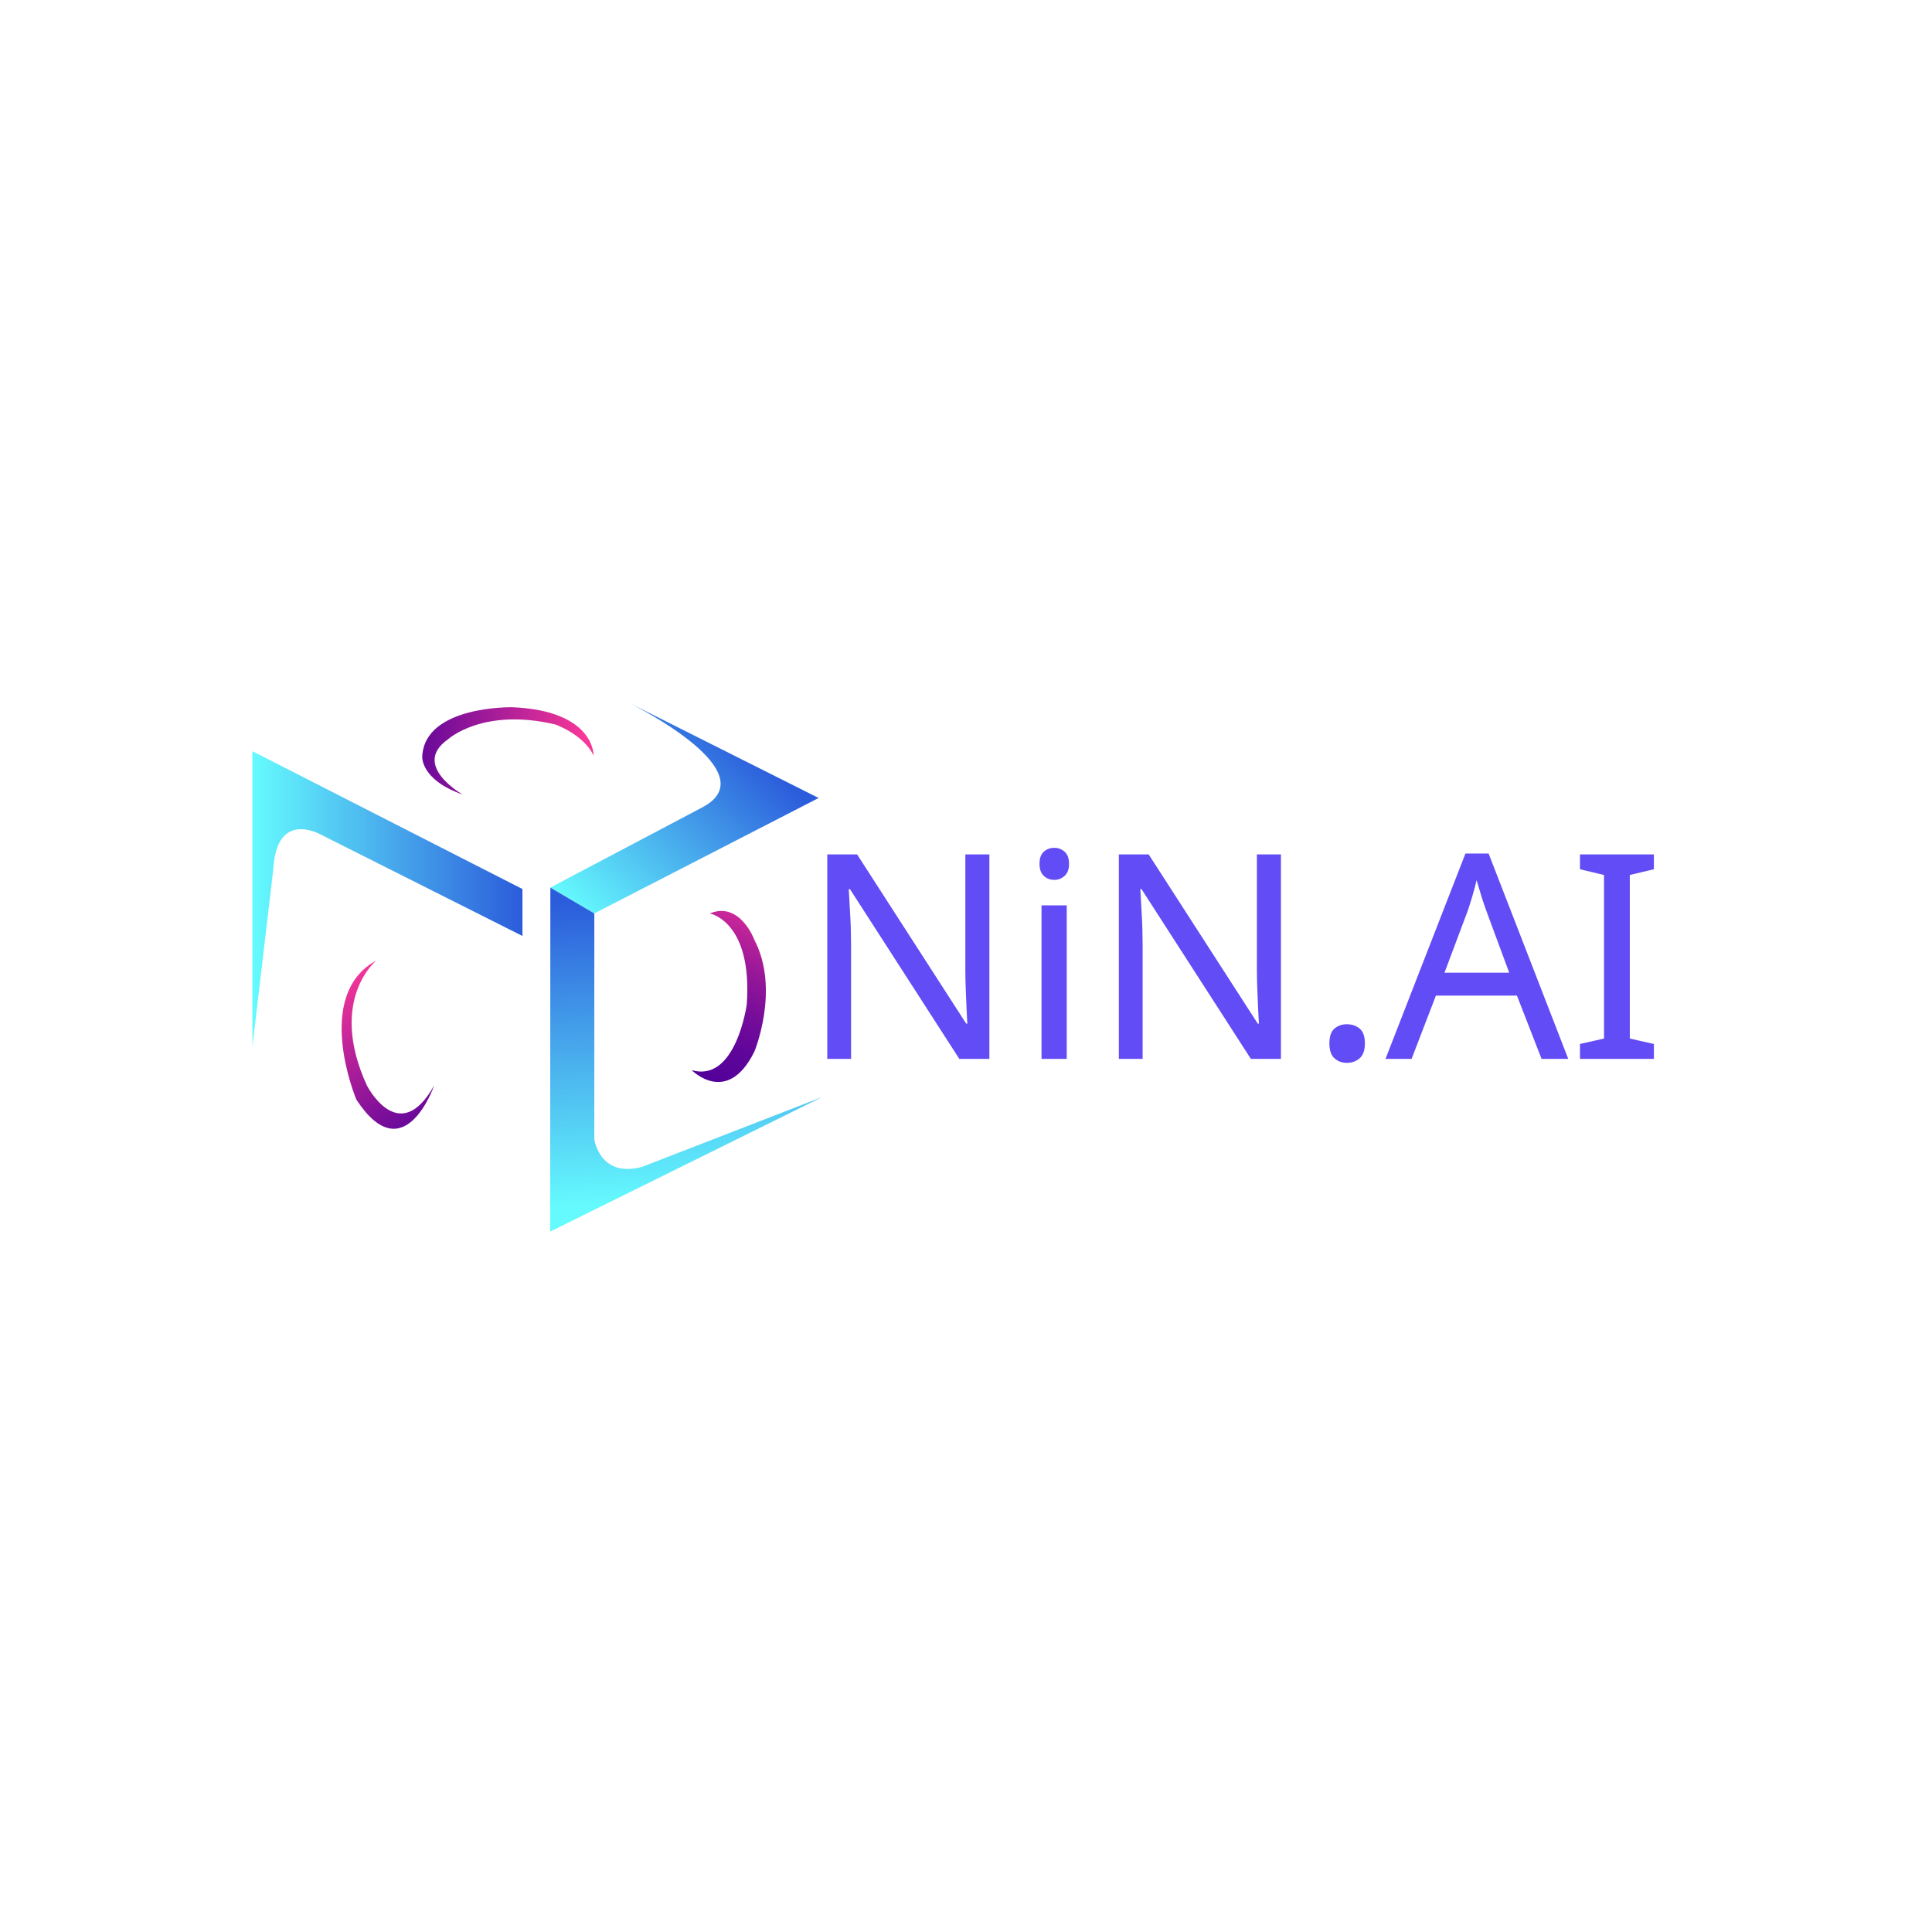
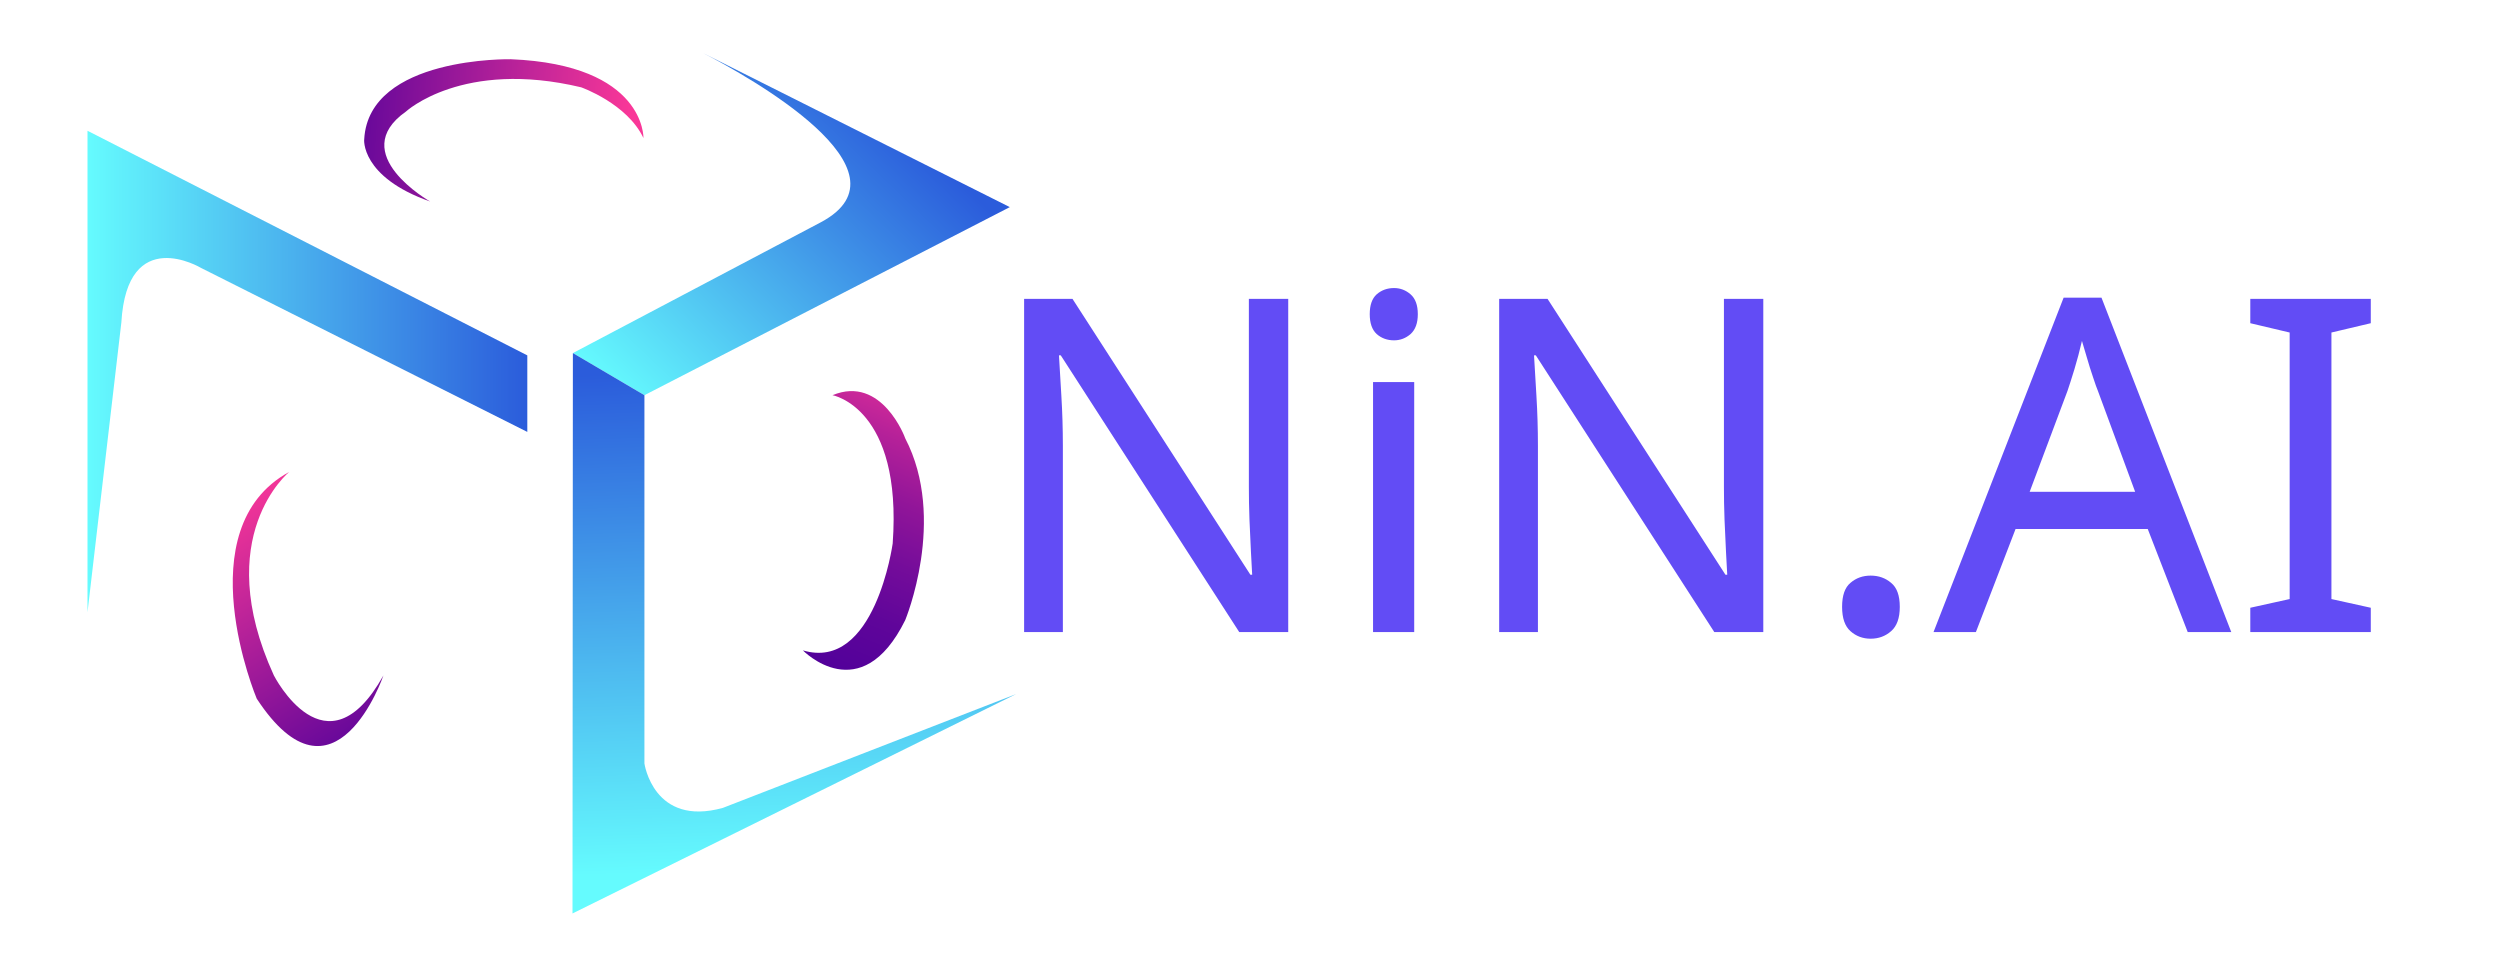
- <svg xmlns="http://www.w3.org/2000/svg" version="1.1" id="Layer_1" x="0px" y="0px" viewBox="0 0 500 500" style="enable-background:new 0 0 500 500;" xml:space="preserve">
+ <svg xmlns="http://www.w3.org/2000/svg" version="1.1" id="Layer_1" x="0px" y="0px" viewBox="0 0 130 50" style="enable-background:new 0 0 130 50;" xml:space="preserve">
  <style type="text/css">
	.st0{fill:url(#SVGID_1_);}
	.st1{fill:url(#SVGID_2_);}
	.st2{fill:none;}
	.st3{fill:url(#SVGID_3_);}
	.st4{fill:url(#SVGID_4_);}
	.st5{fill:url(#SVGID_5_);}
	.st6{fill:url(#SVGID_6_);}
	.st7{fill:#624CF5;}
	.st8{font-family:'FuturaBT-Medium';}
- 	.st9{font-size:74.124px;}
+ 	.st9{font-size:24.265px;}
</style>
  <g>
-     <linearGradient id="SVGID_1_" gradientUnits="userSpaceOnUse" x1="148.255" y1="235.547" x2="191.231" y2="190.404">
-       <stop offset="6.490977e-08" style="stop-color:#65FBFE" />
-       <stop offset="1" style="stop-color:#2B5CDB" />
-     </linearGradient>
-     <path class="st0" d="M211.86,206.52l-58.05,29.87l-11.38-6.69l39.36-20.77c15.44-8.19-11.5-23.16-18.62-26.86L211.86,206.52z" />
-     <linearGradient id="SVGID_2_" gradientUnits="userSpaceOnUse" x1="175.415" y1="232.222" x2="177.943" y2="311.673">
-       <stop offset="0" style="stop-color:#2B5CDB" />
-       <stop offset="1" style="stop-color:#65FBFE" />
-     </linearGradient>
-     <path class="st1" d="M212.85,283.88l-70.47,34.86l0.05-89.03l11.38,6.69v58.5c0,0,1.44,10.11,12.46,7.05L212.85,283.88z" />
-     <path class="st2" d="M65.33,194.41" />
-     <path class="st2" d="M161.51,181.26c0,0,0.02,0.01,0.07,0.04c0.08,0.04,0.24,0.12,0.45,0.22c0.16,0.08,0.34,0.17,0.56,0.28   c0.08,0.04,0.17,0.08,0.26,0.13c0.1,0.05,0.21,0.11,0.32,0.16" />
-     <linearGradient id="SVGID_3_" gradientUnits="userSpaceOnUse" x1="65.325" y1="232.648" x2="135.207" y2="232.648">
-       <stop offset="6.490977e-08" style="stop-color:#65FBFE" />
-       <stop offset="1" style="stop-color:#2B5CDB" />
-     </linearGradient>
-     <path class="st3" d="M135.21,230.08v12.15l-51.83-26.06c0,0-11.74-7.04-12.64,8.67l-5.42,46.04v-76.47L135.21,230.08z" />
-     <linearGradient id="SVGID_4_" gradientUnits="userSpaceOnUse" x1="101.911" y1="192.461" x2="151.207" y2="196.253">
-       <stop offset="0" style="stop-color:#4F009A" />
-       <stop offset="1" style="stop-color:#F93798" />
-     </linearGradient>
-     <path class="st4" d="M119.77,205.65c0,0-13.41-7.58-3.86-14.29c0,0,9.01-8.33,27.83-3.86c0,0,7.31,2.57,9.89,8.06   c0,0,0.34-11.65-21.06-12.53c0,0-22.55-0.47-23.29,12.66C109.27,195.7,108.66,201.73,119.77,205.65z" />
-     <linearGradient id="SVGID_5_" gradientUnits="userSpaceOnUse" x1="112.91" y1="295.418" x2="86.366" y2="253.165">
-       <stop offset="0" style="stop-color:#4F009A" />
-       <stop offset="1" style="stop-color:#F93798" />
-     </linearGradient>
-     <path class="st5" d="M97.38,248.58c0,0-12.55,10.2-2.44,32.32c0,0,8.31,16.34,17.43,0c0,0-7.76,22.57-20.13,3.7   C92.23,284.61,80.85,257.61,97.38,248.58z" />
-     <linearGradient id="SVGID_6_" gradientUnits="userSpaceOnUse" x1="176.456" y1="285.874" x2="199.208" y2="230.619">
-       <stop offset="0" style="stop-color:#4F009A" />
-       <stop offset="0.15" style="stop-color:#53019A" />
-       <stop offset="0.304" style="stop-color:#5F059A" />
-       <stop offset="0.459" style="stop-color:#740C9A" />
-       <stop offset="0.616" style="stop-color:#911599" />
-       <stop offset="0.773" style="stop-color:#B62199" />
-       <stop offset="0.929" style="stop-color:#E23098" />
-       <stop offset="1" style="stop-color:#F93798" />
-     </linearGradient>
-     <path class="st6" d="M183.69,236.4c0,0,11.11,1.98,9.57,23.56c0,0-2.8,20.4-14.27,16.97c0,0,9.21,9.48,16.25-4.79   c0,0,6.68-16.07,0-28.89C195.25,243.26,191.54,233.15,183.69,236.4z" />
+     <g>
+       <linearGradient id="SVGID_1_" gradientUnits="userSpaceOnUse" x1="31.693" y1="20.269" x2="45.761" y2="5.491">
+         <stop offset="6.490977e-08" style="stop-color:#65FBFE" />
+         <stop offset="1" style="stop-color:#2B5CDB" />
+       </linearGradient>
+       <path class="st0" d="M52.51,10.77l-19,9.78l-3.72-2.19l12.89-6.8c5.05-2.68-3.76-7.58-6.1-8.79L52.51,10.77z" />
+       <linearGradient id="SVGID_2_" gradientUnits="userSpaceOnUse" x1="40.584" y1="19.18" x2="41.411" y2="45.189">
+         <stop offset="0" style="stop-color:#2B5CDB" />
+         <stop offset="1" style="stop-color:#65FBFE" />
+       </linearGradient>
+       <path class="st1" d="M52.84,36.09L29.77,47.5l0.02-29.14l3.72,2.19V39.7c0,0,0.47,3.31,4.08,2.31L52.84,36.09z" />
+       <path class="st2" d="M4.55,6.8" />
+       <path class="st2" d="M36.03,2.5c0,0,0.01,0,0.02,0.01c0.03,0.01,0.08,0.04,0.15,0.07c0.05,0.03,0.11,0.06,0.18,0.09    c0.03,0.01,0.06,0.03,0.09,0.04c0.03,0.02,0.07,0.03,0.1,0.05" />
+       <linearGradient id="SVGID_3_" gradientUnits="userSpaceOnUse" x1="4.545" y1="19.32" x2="27.422" y2="19.32">
+         <stop offset="6.490977e-08" style="stop-color:#65FBFE" />
+         <stop offset="1" style="stop-color:#2B5CDB" />
+       </linearGradient>
+       <path class="st3" d="M27.42,18.48v3.98l-16.97-8.53c0,0-3.84-2.3-4.14,2.84L4.55,31.84V6.8L27.42,18.48z" />
+       <linearGradient id="SVGID_4_" gradientUnits="userSpaceOnUse" x1="16.522" y1="6.164" x2="32.659" y2="7.406">
+         <stop offset="0" style="stop-color:#4F009A" />
+         <stop offset="1" style="stop-color:#F93798" />
+       </linearGradient>
+       <path class="st4" d="M22.37,10.48c0,0-4.39-2.48-1.26-4.68c0,0,2.95-2.73,9.11-1.26c0,0,2.39,0.84,3.24,2.64    c0,0,0.11-3.81-6.89-4.1c0,0-7.38-0.16-7.63,4.15C18.93,7.22,18.73,9.2,22.37,10.48z" />
+       <linearGradient id="SVGID_5_" gradientUnits="userSpaceOnUse" x1="20.122" y1="39.868" x2="11.433" y2="26.036">
+         <stop offset="0" style="stop-color:#4F009A" />
+         <stop offset="1" style="stop-color:#F93798" />
+       </linearGradient>
+       <path class="st5" d="M15.04,24.54c0,0-4.11,3.34-0.8,10.58c0,0,2.72,5.35,5.7,0c0,0-2.54,7.39-6.59,1.21    C13.35,36.33,9.63,27.49,15.04,24.54z" />
+       <linearGradient id="SVGID_6_" gradientUnits="userSpaceOnUse" x1="40.925" y1="36.743" x2="48.373" y2="18.655">
+         <stop offset="0" style="stop-color:#4F009A" />
+         <stop offset="0.15" style="stop-color:#53019A" />
+         <stop offset="0.304" style="stop-color:#5F059A" />
+         <stop offset="0.459" style="stop-color:#740C9A" />
+         <stop offset="0.616" style="stop-color:#911599" />
+         <stop offset="0.773" style="stop-color:#B62199" />
+         <stop offset="0.929" style="stop-color:#E23098" />
+         <stop offset="1" style="stop-color:#F93798" />
+       </linearGradient>
+       <path class="st6" d="M43.29,20.55c0,0,3.64,0.65,3.13,7.71c0,0-0.92,6.68-4.67,5.56c0,0,3.01,3.1,5.32-1.57c0,0,2.19-5.26,0-9.46    C47.08,22.79,45.86,19.48,43.29,20.55z" />
+     </g>
+     <text transform="matrix(1 0 0 1 50.8943 32.8691)" class="st7 st8 st9">NiN.AI</text>
  </g>
-   <text transform="matrix(1 0 0 1 206.909 274.04)" class="st7 st8 st9">NiN.AI</text>
</svg>
